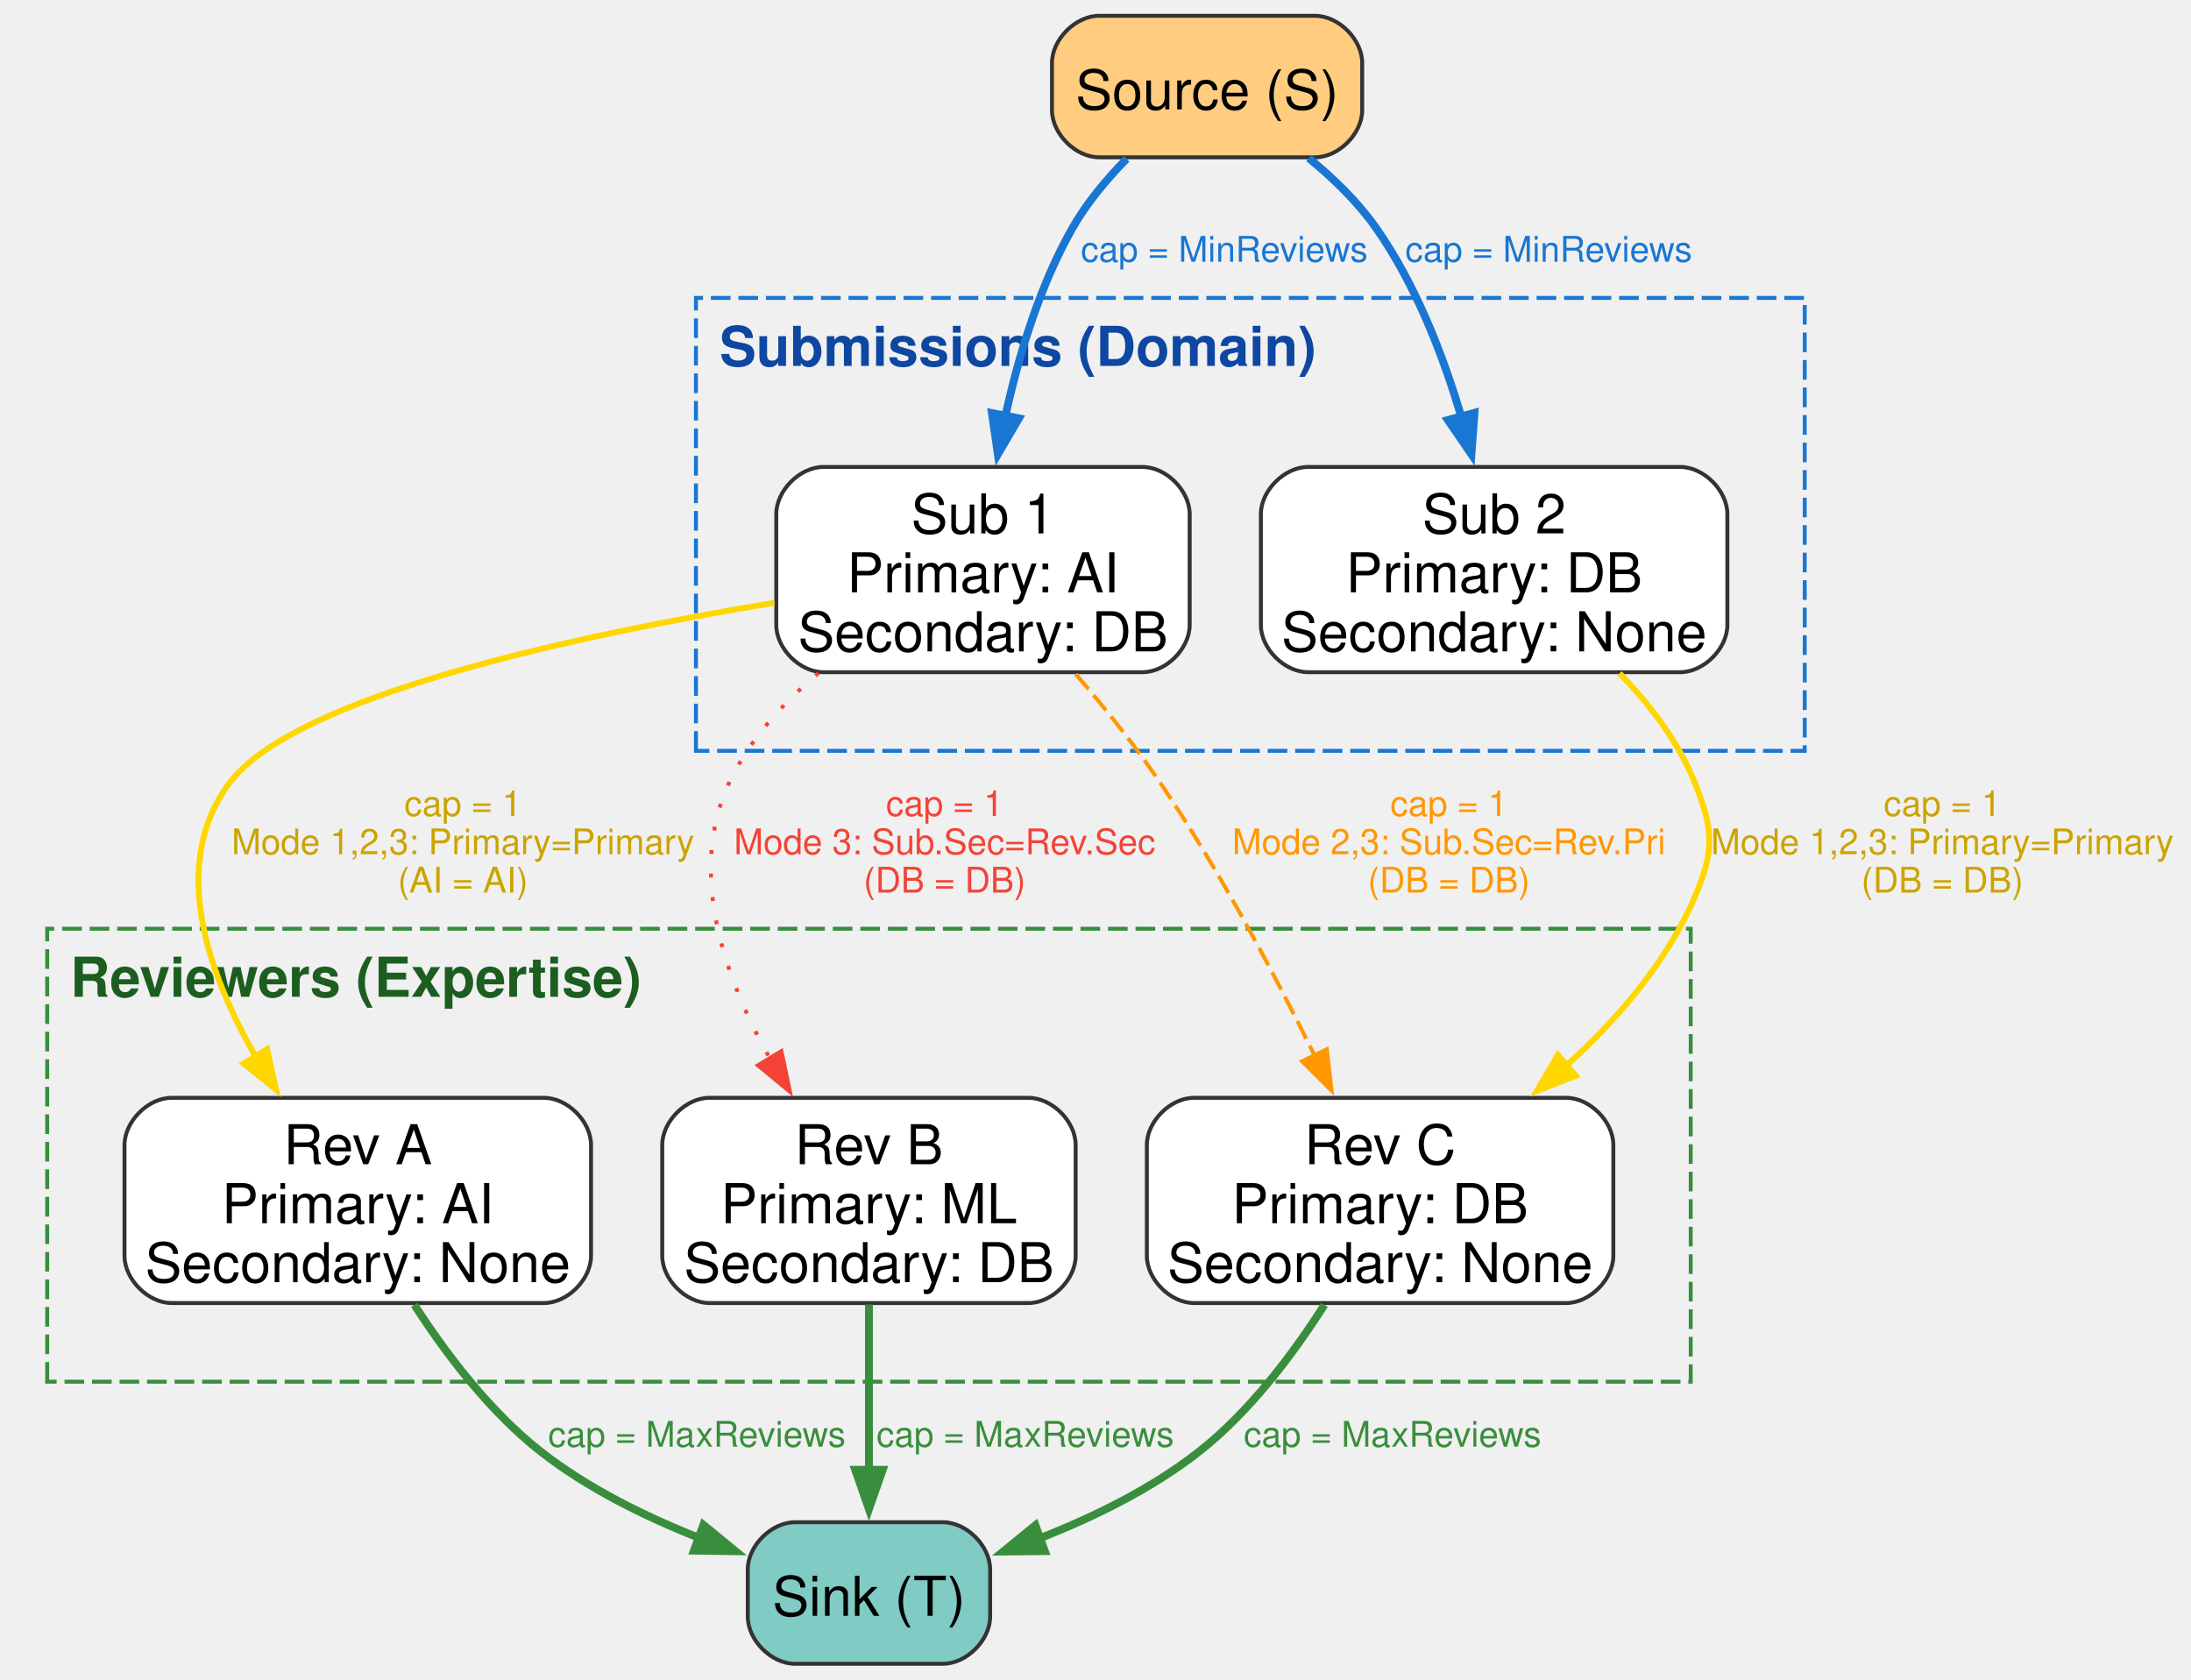
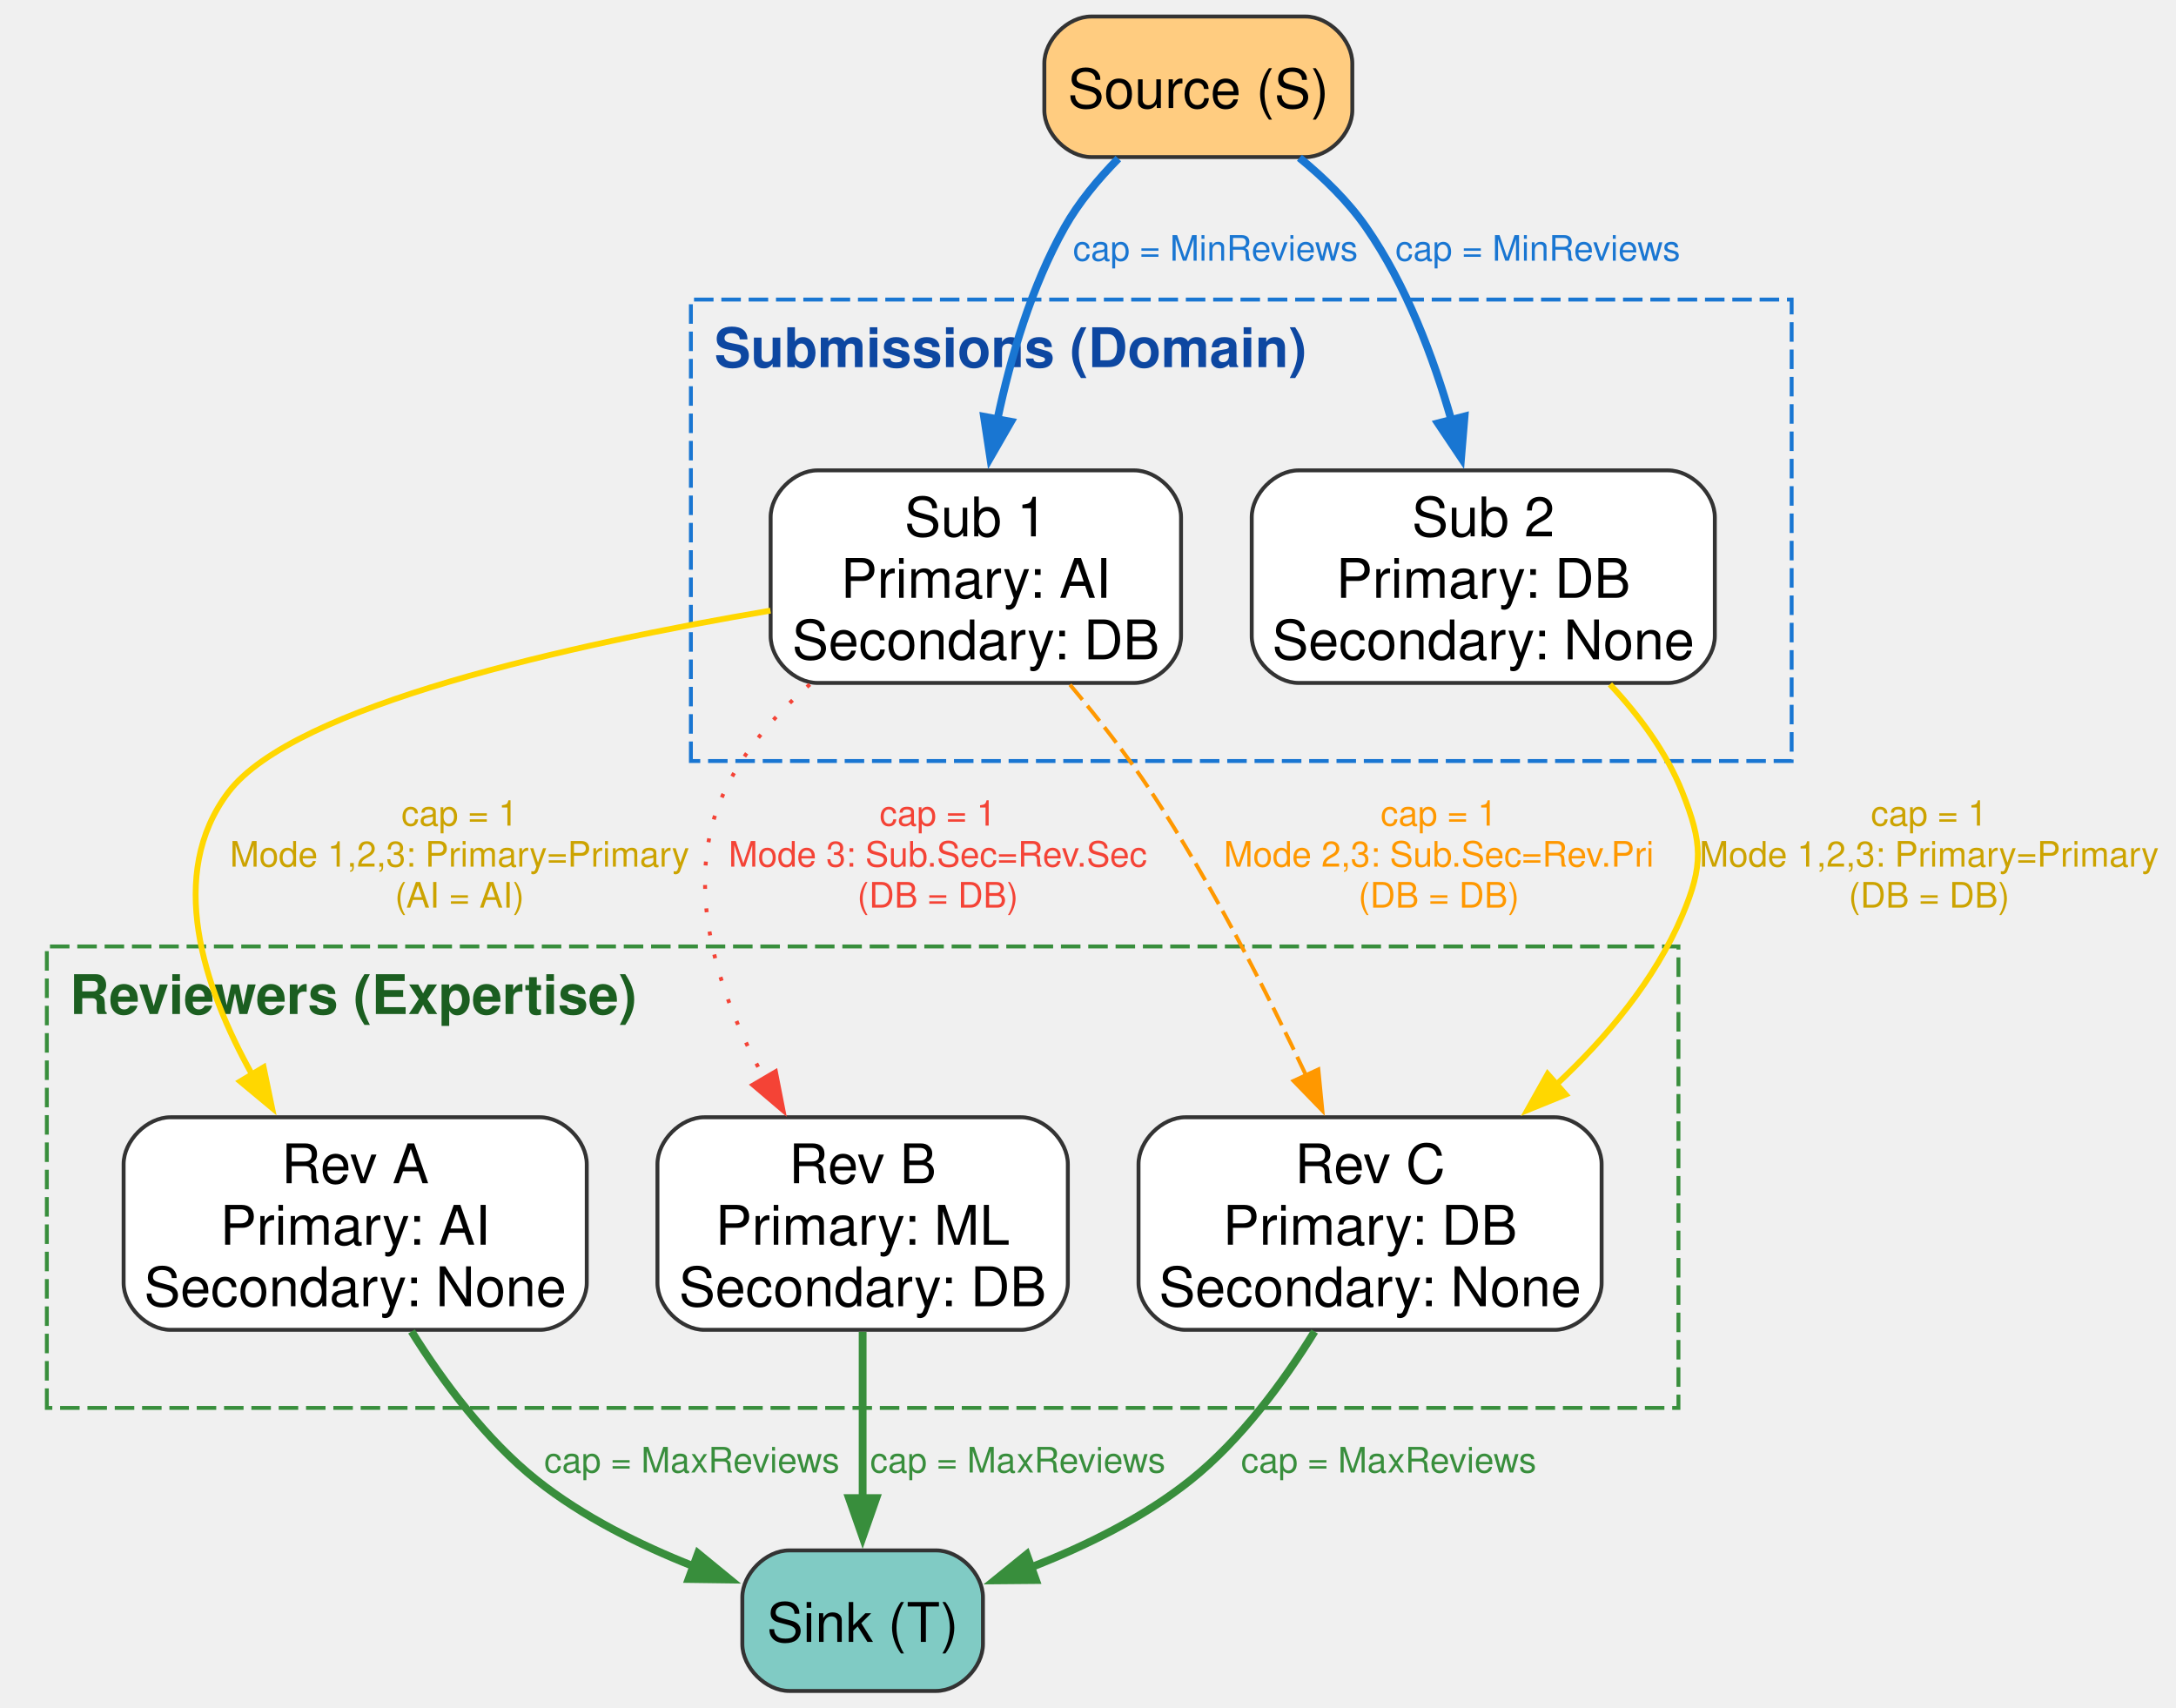
- <svg xmlns="http://www.w3.org/2000/svg" width="557pt" height="427pt" viewBox="0.00 0.00 557.24 427.15">
-   <g id="graph0" class="graph" transform="scale(1 1) rotate(0) translate(4 423.15)">
+ <svg xmlns="http://www.w3.org/2000/svg" width="557pt" height="437pt" viewBox="0.00 0.00 557.47 436.90">
+   <g id="graph0" class="graph" transform="scale(1 1) rotate(0) translate(4 432.9)">
    <g id="clust1" class="cluster">
-       <polygon fill="none" stroke="#1976d2" stroke-dasharray="5,2" points="173,-232.2 173,-347.4 455,-347.4 455,-232.2 173,-232.2" />
-       <text text-anchor="middle" x="254.88" y="-330.1" font-family="Helvetica,sans-Serif" font-weight="bold" font-size="14.00" fill="#0d47a1">Submissions (Domain)</text>
+       <polygon fill="none" stroke="#1976d2" stroke-dasharray="5,2" points="173,-238.2 173,-356.4 455,-356.4 455,-238.2 173,-238.2" />
+       <text text-anchor="middle" x="254.88" y="-339.1" font-family="Helvetica,sans-Serif" font-weight="bold" font-size="14.00" fill="#0d47a1">Submissions (Domain)</text>
    </g>
    <g id="clust2" class="cluster">
-       <polygon fill="none" stroke="#388e3c" stroke-dasharray="5,2" points="8,-71.75 8,-186.95 426,-186.95 426,-71.75 8,-71.75" />
-       <text text-anchor="middle" x="86.5" y="-169.65" font-family="Helvetica,sans-Serif" font-weight="bold" font-size="14.00" fill="#1b5e20">Reviewers (Expertise)</text>
+       <polygon fill="none" stroke="#388e3c" stroke-dasharray="5,2" points="8,-72.5 8,-190.7 426,-190.7 426,-72.5 8,-72.5" />
+       <text text-anchor="middle" x="86.5" y="-173.4" font-family="Helvetica,sans-Serif" font-weight="bold" font-size="14.00" fill="#1b5e20">Reviewers (Expertise)</text>
    </g>
    <g id="node1" class="node">
-       <path fill="#ffcc80" stroke="#333333" d="M330.45,-419.15C330.45,-419.15 275.55,-419.15 275.55,-419.15 269.55,-419.15 263.55,-413.15 263.55,-407.15 263.55,-407.15 263.55,-395.15 263.55,-395.15 263.55,-389.15 269.55,-383.15 275.55,-383.15 275.55,-383.15 330.45,-383.15 330.45,-383.15 336.45,-383.15 342.45,-389.15 342.45,-395.15 342.45,-395.15 342.45,-407.15 342.45,-407.15 342.45,-413.15 336.45,-419.15 330.45,-419.15" />
-       <text text-anchor="middle" x="303" y="-395.35" font-family="Helvetica,sans-Serif" font-size="14.00">Source (S)</text>
+       <path fill="#ffcc80" stroke="#333333" d="M330.45,-428.9C330.45,-428.9 275.55,-428.9 275.55,-428.9 269.55,-428.9 263.55,-422.9 263.55,-416.9 263.55,-416.9 263.55,-404.9 263.55,-404.9 263.55,-398.9 269.55,-392.9 275.55,-392.9 275.55,-392.9 330.45,-392.9 330.45,-392.9 336.45,-392.9 342.45,-398.9 342.45,-404.9 342.45,-404.9 342.45,-416.9 342.45,-416.9 342.45,-422.9 336.45,-428.9 330.45,-428.9" />
+       <text text-anchor="middle" x="303" y="-405.47" font-family="Helvetica,sans-Serif" font-size="14.00">Source (S)</text>
    </g>
    <g id="node3" class="node">
-       <path fill="white" stroke="#333333" d="M286.57,-304.4C286.57,-304.4 205.43,-304.4 205.43,-304.4 199.43,-304.4 193.43,-298.4 193.43,-292.4 193.43,-292.4 193.43,-264.2 193.43,-264.2 193.43,-258.2 199.43,-252.2 205.43,-252.2 205.43,-252.2 286.57,-252.2 286.57,-252.2 292.57,-252.2 298.57,-258.2 298.57,-264.2 298.57,-264.2 298.57,-292.4 298.57,-292.4 298.57,-298.4 292.57,-304.4 286.57,-304.4" />
-       <text text-anchor="middle" x="246" y="-287.5" font-family="Helvetica,sans-Serif" font-size="14.00">Sub 1</text>
-       <text text-anchor="middle" x="246" y="-272.5" font-family="Helvetica,sans-Serif" font-size="14.00">Primary: AI</text>
-       <text text-anchor="middle" x="246" y="-257.5" font-family="Helvetica,sans-Serif" font-size="14.00">Secondary: DB</text>
+       <path fill="white" stroke="#333333" d="M286.57,-312.65C286.57,-312.65 205.43,-312.65 205.43,-312.65 199.43,-312.65 193.43,-306.65 193.43,-300.65 193.43,-300.65 193.43,-270.2 193.43,-270.2 193.43,-264.2 199.43,-258.2 205.43,-258.2 205.43,-258.2 286.57,-258.2 286.57,-258.2 292.57,-258.2 298.57,-264.2 298.57,-270.2 298.57,-270.2 298.57,-300.65 298.57,-300.65 298.57,-306.65 292.57,-312.65 286.57,-312.65" />
+       <text text-anchor="middle" x="246" y="-295.75" font-family="Helvetica,sans-Serif" font-size="14.00">Sub 1</text>
+       <text text-anchor="middle" x="246" y="-280" font-family="Helvetica,sans-Serif" font-size="14.00">Primary: AI</text>
+       <text text-anchor="middle" x="246" y="-264.25" font-family="Helvetica,sans-Serif" font-size="14.00">Secondary: DB</text>
    </g>
    <g id="edge1" class="edge">
-       <path fill="none" stroke="#1976d2" stroke-width="2" d="M282.53,-382.76C277.41,-377.54 272.36,-371.51 268.75,-365.15 260.42,-350.49 255.05,-332.68 251.64,-317.1" />
-       <polygon fill="#1976d2" stroke="#1976d2" stroke-width="2" points="255.14,-316.76 249.79,-307.62 248.27,-318.1 255.14,-316.76" />
-       <text text-anchor="middle" x="307.38" y="-356.6" font-family="Helvetica,sans-Serif" font-size="9.00" fill="#1976d2"> cap = MinReviews</text>
+       <path fill="none" stroke="#1976d2" stroke-width="2" d="M282.5,-392.52C277.38,-387.31 272.34,-381.27 268.75,-374.9 260.3,-359.9 254.92,-341.7 251.53,-325.72" />
+       <polygon fill="#1976d2" stroke="#1976d2" stroke-width="2" points="254.98,-325.1 249.69,-315.91 248.1,-326.39 254.98,-325.1" />
+       <text text-anchor="middle" x="307.38" y="-366.35" font-family="Helvetica,sans-Serif" font-size="9.00" fill="#1976d2"> cap = MinReviews</text>
    </g>
    <g id="node4" class="node">
-       <path fill="white" stroke="#333333" d="M423.32,-304.4C423.32,-304.4 328.68,-304.4 328.68,-304.4 322.68,-304.4 316.68,-298.4 316.68,-292.4 316.68,-292.4 316.68,-264.2 316.68,-264.2 316.68,-258.2 322.68,-252.2 328.68,-252.2 328.68,-252.2 423.32,-252.2 423.32,-252.2 429.32,-252.2 435.32,-258.2 435.32,-264.2 435.32,-264.2 435.32,-292.4 435.32,-292.4 435.32,-298.4 429.32,-304.4 423.32,-304.4" />
-       <text text-anchor="middle" x="376" y="-287.5" font-family="Helvetica,sans-Serif" font-size="14.00">Sub 2</text>
-       <text text-anchor="middle" x="376" y="-272.5" font-family="Helvetica,sans-Serif" font-size="14.00">Primary: DB</text>
-       <text text-anchor="middle" x="376" y="-257.5" font-family="Helvetica,sans-Serif" font-size="14.00">Secondary: None</text>
+       <path fill="white" stroke="#333333" d="M423.32,-312.65C423.32,-312.65 328.68,-312.65 328.68,-312.65 322.68,-312.65 316.68,-306.65 316.68,-300.65 316.68,-300.65 316.68,-270.2 316.68,-270.2 316.68,-264.2 322.68,-258.2 328.68,-258.2 328.68,-258.2 423.32,-258.2 423.32,-258.2 429.32,-258.2 435.32,-264.2 435.32,-270.2 435.32,-270.2 435.32,-300.65 435.32,-300.65 435.32,-306.65 429.32,-312.65 423.32,-312.65" />
+       <text text-anchor="middle" x="376" y="-295.75" font-family="Helvetica,sans-Serif" font-size="14.00">Sub 2</text>
+       <text text-anchor="middle" x="376" y="-280" font-family="Helvetica,sans-Serif" font-size="14.00">Primary: DB</text>
+       <text text-anchor="middle" x="376" y="-264.25" font-family="Helvetica,sans-Serif" font-size="14.00">Secondary: None</text>
    </g>
    <g id="edge2" class="edge">
-       <path fill="none" stroke="#1976d2" stroke-width="2" d="M328.86,-382.95C335.13,-377.81 341.36,-371.77 346,-365.15 356.09,-350.77 363.08,-332.68 367.75,-316.81" />
-       <polygon fill="#1976d2" stroke="#1976d2" stroke-width="2" points="371.01,-318.17 370.23,-307.6 364.25,-316.34 371.01,-318.17" />
-       <text text-anchor="middle" x="389.89" y="-356.6" font-family="Helvetica,sans-Serif" font-size="9.00" fill="#1976d2"> cap = MinReviews</text>
+       <path fill="none" stroke="#1976d2" stroke-width="2" d="M328.9,-392.72C335.17,-387.59 341.39,-381.54 346,-374.9 356.22,-360.19 363.21,-341.7 367.85,-325.43" />
+       <polygon fill="#1976d2" stroke="#1976d2" stroke-width="2" points="371.2,-326.46 370.32,-315.9 364.42,-324.7 371.2,-326.46" />
+       <text text-anchor="middle" x="389.98" y="-366.35" font-family="Helvetica,sans-Serif" font-size="9.00" fill="#1976d2"> cap = MinReviews</text>
    </g>
    <g id="node2" class="node">
      <path fill="#80cbc4" stroke="#333333" d="M235.82,-36C235.82,-36 198.18,-36 198.18,-36 192.18,-36 186.18,-30 186.18,-24 186.18,-24 186.18,-12 186.18,-12 186.18,-6 192.18,0 198.18,0 198.18,0 235.82,0 235.82,0 241.82,0 247.82,-6 247.82,-12 247.82,-12 247.82,-24 247.82,-24 247.82,-30 241.82,-36 235.82,-36" />
-       <text text-anchor="middle" x="217" y="-12.2" font-family="Helvetica,sans-Serif" font-size="14.00">Sink (T)</text>
+       <text text-anchor="middle" x="217" y="-12.57" font-family="Helvetica,sans-Serif" font-size="14.00">Sink (T)</text>
    </g>
    <g id="node5" class="node">
-       <path fill="white" stroke="#333333" d="M134.32,-143.95C134.32,-143.95 39.67,-143.95 39.67,-143.95 33.67,-143.95 27.67,-137.95 27.67,-131.95 27.67,-131.95 27.67,-103.75 27.67,-103.75 27.67,-97.75 33.67,-91.75 39.67,-91.75 39.67,-91.75 134.32,-91.75 134.32,-91.75 140.32,-91.75 146.32,-97.75 146.32,-103.75 146.32,-103.75 146.32,-131.95 146.32,-131.95 146.32,-137.95 140.32,-143.95 134.32,-143.95" />
-       <text text-anchor="middle" x="87" y="-127.05" font-family="Helvetica,sans-Serif" font-size="14.00">Rev A</text>
-       <text text-anchor="middle" x="87" y="-112.05" font-family="Helvetica,sans-Serif" font-size="14.00">Primary: AI</text>
-       <text text-anchor="middle" x="87" y="-97.05" font-family="Helvetica,sans-Serif" font-size="14.00">Secondary: None</text>
+       <path fill="white" stroke="#333333" d="M134.32,-146.95C134.32,-146.95 39.67,-146.95 39.67,-146.95 33.67,-146.95 27.67,-140.95 27.67,-134.95 27.67,-134.95 27.67,-104.5 27.67,-104.5 27.67,-98.5 33.67,-92.5 39.67,-92.5 39.67,-92.5 134.32,-92.5 134.32,-92.5 140.32,-92.5 146.32,-98.5 146.32,-104.5 146.32,-104.5 146.32,-134.95 146.32,-134.95 146.32,-140.95 140.32,-146.95 134.32,-146.95" />
+       <text text-anchor="middle" x="87" y="-130.05" font-family="Helvetica,sans-Serif" font-size="14.00">Rev A</text>
+       <text text-anchor="middle" x="87" y="-114.3" font-family="Helvetica,sans-Serif" font-size="14.00">Primary: AI</text>
+       <text text-anchor="middle" x="87" y="-98.55" font-family="Helvetica,sans-Serif" font-size="14.00">Secondary: None</text>
    </g>
    <g id="edge3" class="edge">
-       <path fill="none" stroke="#ffd700" stroke-width="1.5" d="M192.93,-269.85C142.28,-261.51 71.26,-246.24 54.5,-224.2 39.07,-203.91 48.49,-176.21 61.09,-154.31" />
-       <polygon fill="#ffd700" stroke="#ffd700" stroke-width="1.5" points="63.94,-156.35 66.23,-146.01 57.99,-152.66 63.94,-156.35" />
-       <text text-anchor="middle" x="113.75" y="-215.65" font-family="Helvetica,sans-Serif" font-size="9.00" fill="#cca300"> cap = 1</text>
-       <text text-anchor="middle" x="113.75" y="-205.9" font-family="Helvetica,sans-Serif" font-size="9.00" fill="#cca300">Mode 1,2,3: Primary=Primary</text>
-       <text text-anchor="middle" x="113.75" y="-196.15" font-family="Helvetica,sans-Serif" font-size="9.00" fill="#cca300">(AI = AI)</text>
+       <path fill="none" stroke="#ffd700" stroke-width="1.5" d="M193.39,-276.73C142.69,-268.11 71.28,-252.39 54.5,-230.2 38.6,-209.18 47.98,-180.46 60.67,-157.72" />
+       <polygon fill="#ffd700" stroke="#ffd700" stroke-width="1.5" points="63.54,-159.74 65.69,-149.36 57.54,-156.13 63.54,-159.74" />
+       <text text-anchor="middle" x="113.75" y="-221.65" font-family="Helvetica,sans-Serif" font-size="9.00" fill="#cca300"> cap = 1</text>
+       <text text-anchor="middle" x="113.75" y="-211.15" font-family="Helvetica,sans-Serif" font-size="9.00" fill="#cca300">Mode 1,2,3: Primary=Primary</text>
+       <text text-anchor="middle" x="113.75" y="-200.65" font-family="Helvetica,sans-Serif" font-size="9.00" fill="#cca300">(AI = AI)</text>
    </g>
    <g id="node6" class="node">
-       <path fill="white" stroke="#333333" d="M257.57,-143.95C257.57,-143.95 176.43,-143.95 176.43,-143.95 170.43,-143.95 164.43,-137.95 164.43,-131.95 164.43,-131.95 164.43,-103.75 164.43,-103.75 164.43,-97.75 170.43,-91.75 176.43,-91.75 176.43,-91.75 257.57,-91.75 257.57,-91.75 263.57,-91.75 269.57,-97.75 269.57,-103.75 269.57,-103.75 269.57,-131.95 269.57,-131.95 269.57,-137.95 263.57,-143.95 257.57,-143.95" />
-       <text text-anchor="middle" x="217" y="-127.05" font-family="Helvetica,sans-Serif" font-size="14.00">Rev B</text>
-       <text text-anchor="middle" x="217" y="-112.05" font-family="Helvetica,sans-Serif" font-size="14.00">Primary: ML</text>
-       <text text-anchor="middle" x="217" y="-97.05" font-family="Helvetica,sans-Serif" font-size="14.00">Secondary: DB</text>
+       <path fill="white" stroke="#333333" d="M257.57,-146.95C257.57,-146.95 176.43,-146.95 176.43,-146.95 170.43,-146.95 164.43,-140.95 164.43,-134.95 164.43,-134.95 164.43,-104.5 164.43,-104.5 164.43,-98.5 170.43,-92.5 176.43,-92.5 176.43,-92.5 257.57,-92.5 257.57,-92.5 263.57,-92.5 269.57,-98.5 269.57,-104.5 269.57,-104.5 269.57,-134.95 269.57,-134.95 269.57,-140.95 263.57,-146.95 257.57,-146.95" />
+       <text text-anchor="middle" x="217" y="-130.05" font-family="Helvetica,sans-Serif" font-size="14.00">Rev B</text>
+       <text text-anchor="middle" x="217" y="-114.3" font-family="Helvetica,sans-Serif" font-size="14.00">Primary: ML</text>
+       <text text-anchor="middle" x="217" y="-98.55" font-family="Helvetica,sans-Serif" font-size="14.00">Secondary: DB</text>
    </g>
    <g id="edge5" class="edge">
-       <path fill="none" stroke="#f44336" stroke-dasharray="1,5" d="M204.15,-251.96C195.02,-244.27 186.58,-234.96 181.5,-224.2 170.81,-201.55 180.08,-174.79 191.82,-153.91" />
-       <polygon fill="#f44336" stroke="#f44336" points="194.74,-155.84 196.92,-145.47 188.75,-152.22 194.74,-155.84" />
-       <text text-anchor="middle" x="236.25" y="-215.65" font-family="Helvetica,sans-Serif" font-size="9.00" fill="#f44336"> cap = 1</text>
-       <text text-anchor="middle" x="236.25" y="-205.9" font-family="Helvetica,sans-Serif" font-size="9.00" fill="#f44336">Mode 3: Sub.Sec=Rev.Sec</text>
-       <text text-anchor="middle" x="236.25" y="-196.15" font-family="Helvetica,sans-Serif" font-size="9.00" fill="#f44336">(DB = DB)</text>
+       <path fill="none" stroke="#f44336" stroke-dasharray="1,5" d="M203.47,-257.82C194.59,-250.08 186.44,-240.81 181.5,-230.2 170.5,-206.59 179.91,-178.64 191.79,-156.89" />
+       <polygon fill="#f44336" stroke="#f44336" points="194.75,-158.77 196.79,-148.37 188.71,-155.23 194.75,-158.77" />
+       <text text-anchor="middle" x="236.25" y="-221.65" font-family="Helvetica,sans-Serif" font-size="9.00" fill="#f44336"> cap = 1</text>
+       <text text-anchor="middle" x="236.25" y="-211.15" font-family="Helvetica,sans-Serif" font-size="9.00" fill="#f44336">Mode 3: Sub.Sec=Rev.Sec</text>
+       <text text-anchor="middle" x="236.25" y="-200.65" font-family="Helvetica,sans-Serif" font-size="9.00" fill="#f44336">(DB = DB)</text>
    </g>
    <g id="node7" class="node">
-       <path fill="white" stroke="#333333" d="M394.32,-143.95C394.32,-143.95 299.68,-143.95 299.68,-143.95 293.68,-143.95 287.68,-137.95 287.68,-131.95 287.68,-131.95 287.68,-103.75 287.68,-103.75 287.68,-97.75 293.68,-91.75 299.68,-91.75 299.68,-91.75 394.32,-91.75 394.32,-91.75 400.32,-91.75 406.32,-97.75 406.32,-103.75 406.32,-103.75 406.32,-131.95 406.32,-131.95 406.32,-137.95 400.32,-143.95 394.32,-143.95" />
-       <text text-anchor="middle" x="347" y="-127.05" font-family="Helvetica,sans-Serif" font-size="14.00">Rev C</text>
-       <text text-anchor="middle" x="347" y="-112.05" font-family="Helvetica,sans-Serif" font-size="14.00">Primary: DB</text>
-       <text text-anchor="middle" x="347" y="-97.05" font-family="Helvetica,sans-Serif" font-size="14.00">Secondary: None</text>
+       <path fill="white" stroke="#333333" d="M394.32,-146.95C394.32,-146.95 299.68,-146.95 299.68,-146.95 293.68,-146.95 287.68,-140.95 287.68,-134.95 287.68,-134.95 287.68,-104.5 287.68,-104.5 287.68,-98.5 293.68,-92.5 299.68,-92.5 299.68,-92.5 394.32,-92.5 394.32,-92.5 400.32,-92.5 406.32,-98.5 406.32,-104.5 406.32,-104.5 406.32,-134.95 406.32,-134.95 406.32,-140.95 400.32,-146.95 394.32,-146.95" />
+       <text text-anchor="middle" x="347" y="-130.05" font-family="Helvetica,sans-Serif" font-size="14.00">Rev C</text>
+       <text text-anchor="middle" x="347" y="-114.3" font-family="Helvetica,sans-Serif" font-size="14.00">Primary: DB</text>
+       <text text-anchor="middle" x="347" y="-98.55" font-family="Helvetica,sans-Serif" font-size="14.00">Secondary: None</text>
    </g>
    <g id="edge4" class="edge">
-       <path fill="none" stroke="#ff9800" stroke-dasharray="5,2" d="M269.6,-251.72C276.87,-243.26 284.63,-233.6 291,-224.2 306.01,-202.05 320.14,-175.43 330.44,-154.49" />
-       <polygon fill="#ff9800" stroke="#ff9800" points="333.45,-156.3 334.66,-145.78 327.15,-153.25 333.45,-156.3" />
-       <text text-anchor="middle" x="364.5" y="-215.65" font-family="Helvetica,sans-Serif" font-size="9.00" fill="#ff9800"> cap = 1</text>
-       <text text-anchor="middle" x="364.5" y="-205.9" font-family="Helvetica,sans-Serif" font-size="9.00" fill="#ff9800">Mode 2,3: Sub.Sec=Rev.Pri</text>
-       <text text-anchor="middle" x="364.5" y="-196.15" font-family="Helvetica,sans-Serif" font-size="9.00" fill="#ff9800">(DB = DB)</text>
+       <path fill="none" stroke="#ff9800" stroke-dasharray="5,2" d="M270.12,-257.75C277.25,-249.24 284.81,-239.6 291,-230.2 306.25,-207.07 320.42,-179.26 330.7,-157.46" />
+       <polygon fill="#ff9800" stroke="#ff9800" points="333.75,-159.2 334.78,-148.66 327.4,-156.26 333.75,-159.2" />
+       <text text-anchor="middle" x="364.62" y="-221.65" font-family="Helvetica,sans-Serif" font-size="9.00" fill="#ff9800"> cap = 1</text>
+       <text text-anchor="middle" x="364.62" y="-211.15" font-family="Helvetica,sans-Serif" font-size="9.00" fill="#ff9800">Mode 2,3: Sub.Sec=Rev.Pri</text>
+       <text text-anchor="middle" x="364.62" y="-200.65" font-family="Helvetica,sans-Serif" font-size="9.00" fill="#ff9800">(DB = DB)</text>
    </g>
    <g id="edge6" class="edge">
-       <path fill="none" stroke="#ffd700" stroke-width="1.5" d="M407.9,-251.92C415.63,-243.95 422.85,-234.52 427,-224.2 431.85,-212.14 432.12,-206.9 427,-194.95 419.94,-178.49 407.38,-163.91 394.27,-152.02" />
-       <polygon fill="#ffd700" stroke="#ffd700" stroke-width="1.5" points="396.76,-149.55 386.89,-145.71 392.21,-154.87 396.76,-149.55" />
-       <text text-anchor="middle" x="489.99" y="-215.65" font-family="Helvetica,sans-Serif" font-size="9.00" fill="#cca300"> cap = 1</text>
-       <text text-anchor="middle" x="489.99" y="-205.9" font-family="Helvetica,sans-Serif" font-size="9.00" fill="#cca300">Mode 1,2,3: Primary=Primary</text>
-       <text text-anchor="middle" x="489.99" y="-196.15" font-family="Helvetica,sans-Serif" font-size="9.00" fill="#cca300">(DB = DB)</text>
+       <path fill="none" stroke="#ffd700" stroke-width="1.5" d="M408.45,-257.83C415.97,-249.82 422.95,-240.41 427,-230.2 432.16,-217.19 432.44,-211.6 427,-198.7 420.02,-182.15 407.62,-167.36 394.63,-155.24" />
+       <polygon fill="#ffd700" stroke="#ffd700" stroke-width="1.5" points="397.12,-152.77 387.31,-148.78 392.49,-158.02 397.12,-152.77" />
+       <text text-anchor="middle" x="490.22" y="-221.65" font-family="Helvetica,sans-Serif" font-size="9.00" fill="#cca300"> cap = 1</text>
+       <text text-anchor="middle" x="490.22" y="-211.15" font-family="Helvetica,sans-Serif" font-size="9.00" fill="#cca300">Mode 1,2,3: Primary=Primary</text>
+       <text text-anchor="middle" x="490.22" y="-200.65" font-family="Helvetica,sans-Serif" font-size="9.00" fill="#cca300">(DB = DB)</text>
    </g>
    <g id="edge7" class="edge">
-       <path fill="none" stroke="#388e3c" stroke-width="2" d="M101.38,-91.31C109.48,-78.73 120.58,-64.14 133.5,-54 145.33,-44.71 159.99,-37.48 173.7,-32.06" />
-       <polygon fill="#388e3c" stroke="#388e3c" stroke-width="2" points="174.89,-35.35 183.08,-28.63 172.49,-28.78 174.89,-35.35" />
-       <text text-anchor="middle" x="173.25" y="-55.2" font-family="Helvetica,sans-Serif" font-size="9.00" fill="#388e3c"> cap = MaxReviews</text>
+       <path fill="none" stroke="#388e3c" stroke-width="2" d="M101.43,-92.09C109.48,-79.21 120.51,-64.34 133.5,-54 145.27,-44.63 159.91,-37.38 173.63,-31.96" />
+       <polygon fill="#388e3c" stroke="#388e3c" stroke-width="2" points="174.82,-35.25 183.01,-28.54 172.42,-28.68 174.82,-35.25" />
+       <text text-anchor="middle" x="173.25" y="-55.95" font-family="Helvetica,sans-Serif" font-size="9.00" fill="#388e3c"> cap = MaxReviews</text>
    </g>
    <g id="edge8" class="edge">
-       <path fill="none" stroke="#388e3c" stroke-width="2" d="M217,-91.4C217,-78.4 217,-62.51 217,-48.93" />
-       <polygon fill="#388e3c" stroke="#388e3c" stroke-width="2" points="220.5,-49.34 217,-39.34 213.5,-49.34 220.5,-49.34" />
-       <text text-anchor="middle" x="256.75" y="-55.2" font-family="Helvetica,sans-Serif" font-size="9.00" fill="#388e3c"> cap = MaxReviews</text>
+       <path fill="none" stroke="#388e3c" stroke-width="2" d="M217,-92C217,-78.76 217,-62.72 217,-49.05" />
+       <polygon fill="#388e3c" stroke="#388e3c" stroke-width="2" points="220.5,-49.4 217,-39.4 213.5,-49.4 220.5,-49.4" />
+       <text text-anchor="middle" x="256.75" y="-55.95" font-family="Helvetica,sans-Serif" font-size="9.00" fill="#388e3c"> cap = MaxReviews</text>
    </g>
    <g id="edge9" class="edge">
-       <path fill="none" stroke="#388e3c" stroke-width="2" d="M332.84,-91.29C324.84,-78.71 313.86,-64.12 301,-54 289,-44.55 274.08,-37.25 260.16,-31.82" />
-       <polygon fill="#388e3c" stroke="#388e3c" stroke-width="2" points="261.73,-28.66 251.13,-28.55 259.34,-35.24 261.73,-28.66" />
-       <text text-anchor="middle" x="350.16" y="-55.2" font-family="Helvetica,sans-Serif" font-size="9.00" fill="#388e3c"> cap = MaxReviews</text>
+       <path fill="none" stroke="#388e3c" stroke-width="2" d="M332.79,-92.07C324.84,-79.19 313.93,-64.32 301,-54 288.97,-44.39 273.93,-37.03 259.91,-31.59" />
+       <polygon fill="#388e3c" stroke="#388e3c" stroke-width="2" points="261.39,-28.41 250.8,-28.32 259.03,-34.99 261.39,-28.41" />
+       <text text-anchor="middle" x="351.77" y="-55.95" font-family="Helvetica,sans-Serif" font-size="9.00" fill="#388e3c"> cap = MaxReviews</text>
    </g>
  </g>
</svg>
